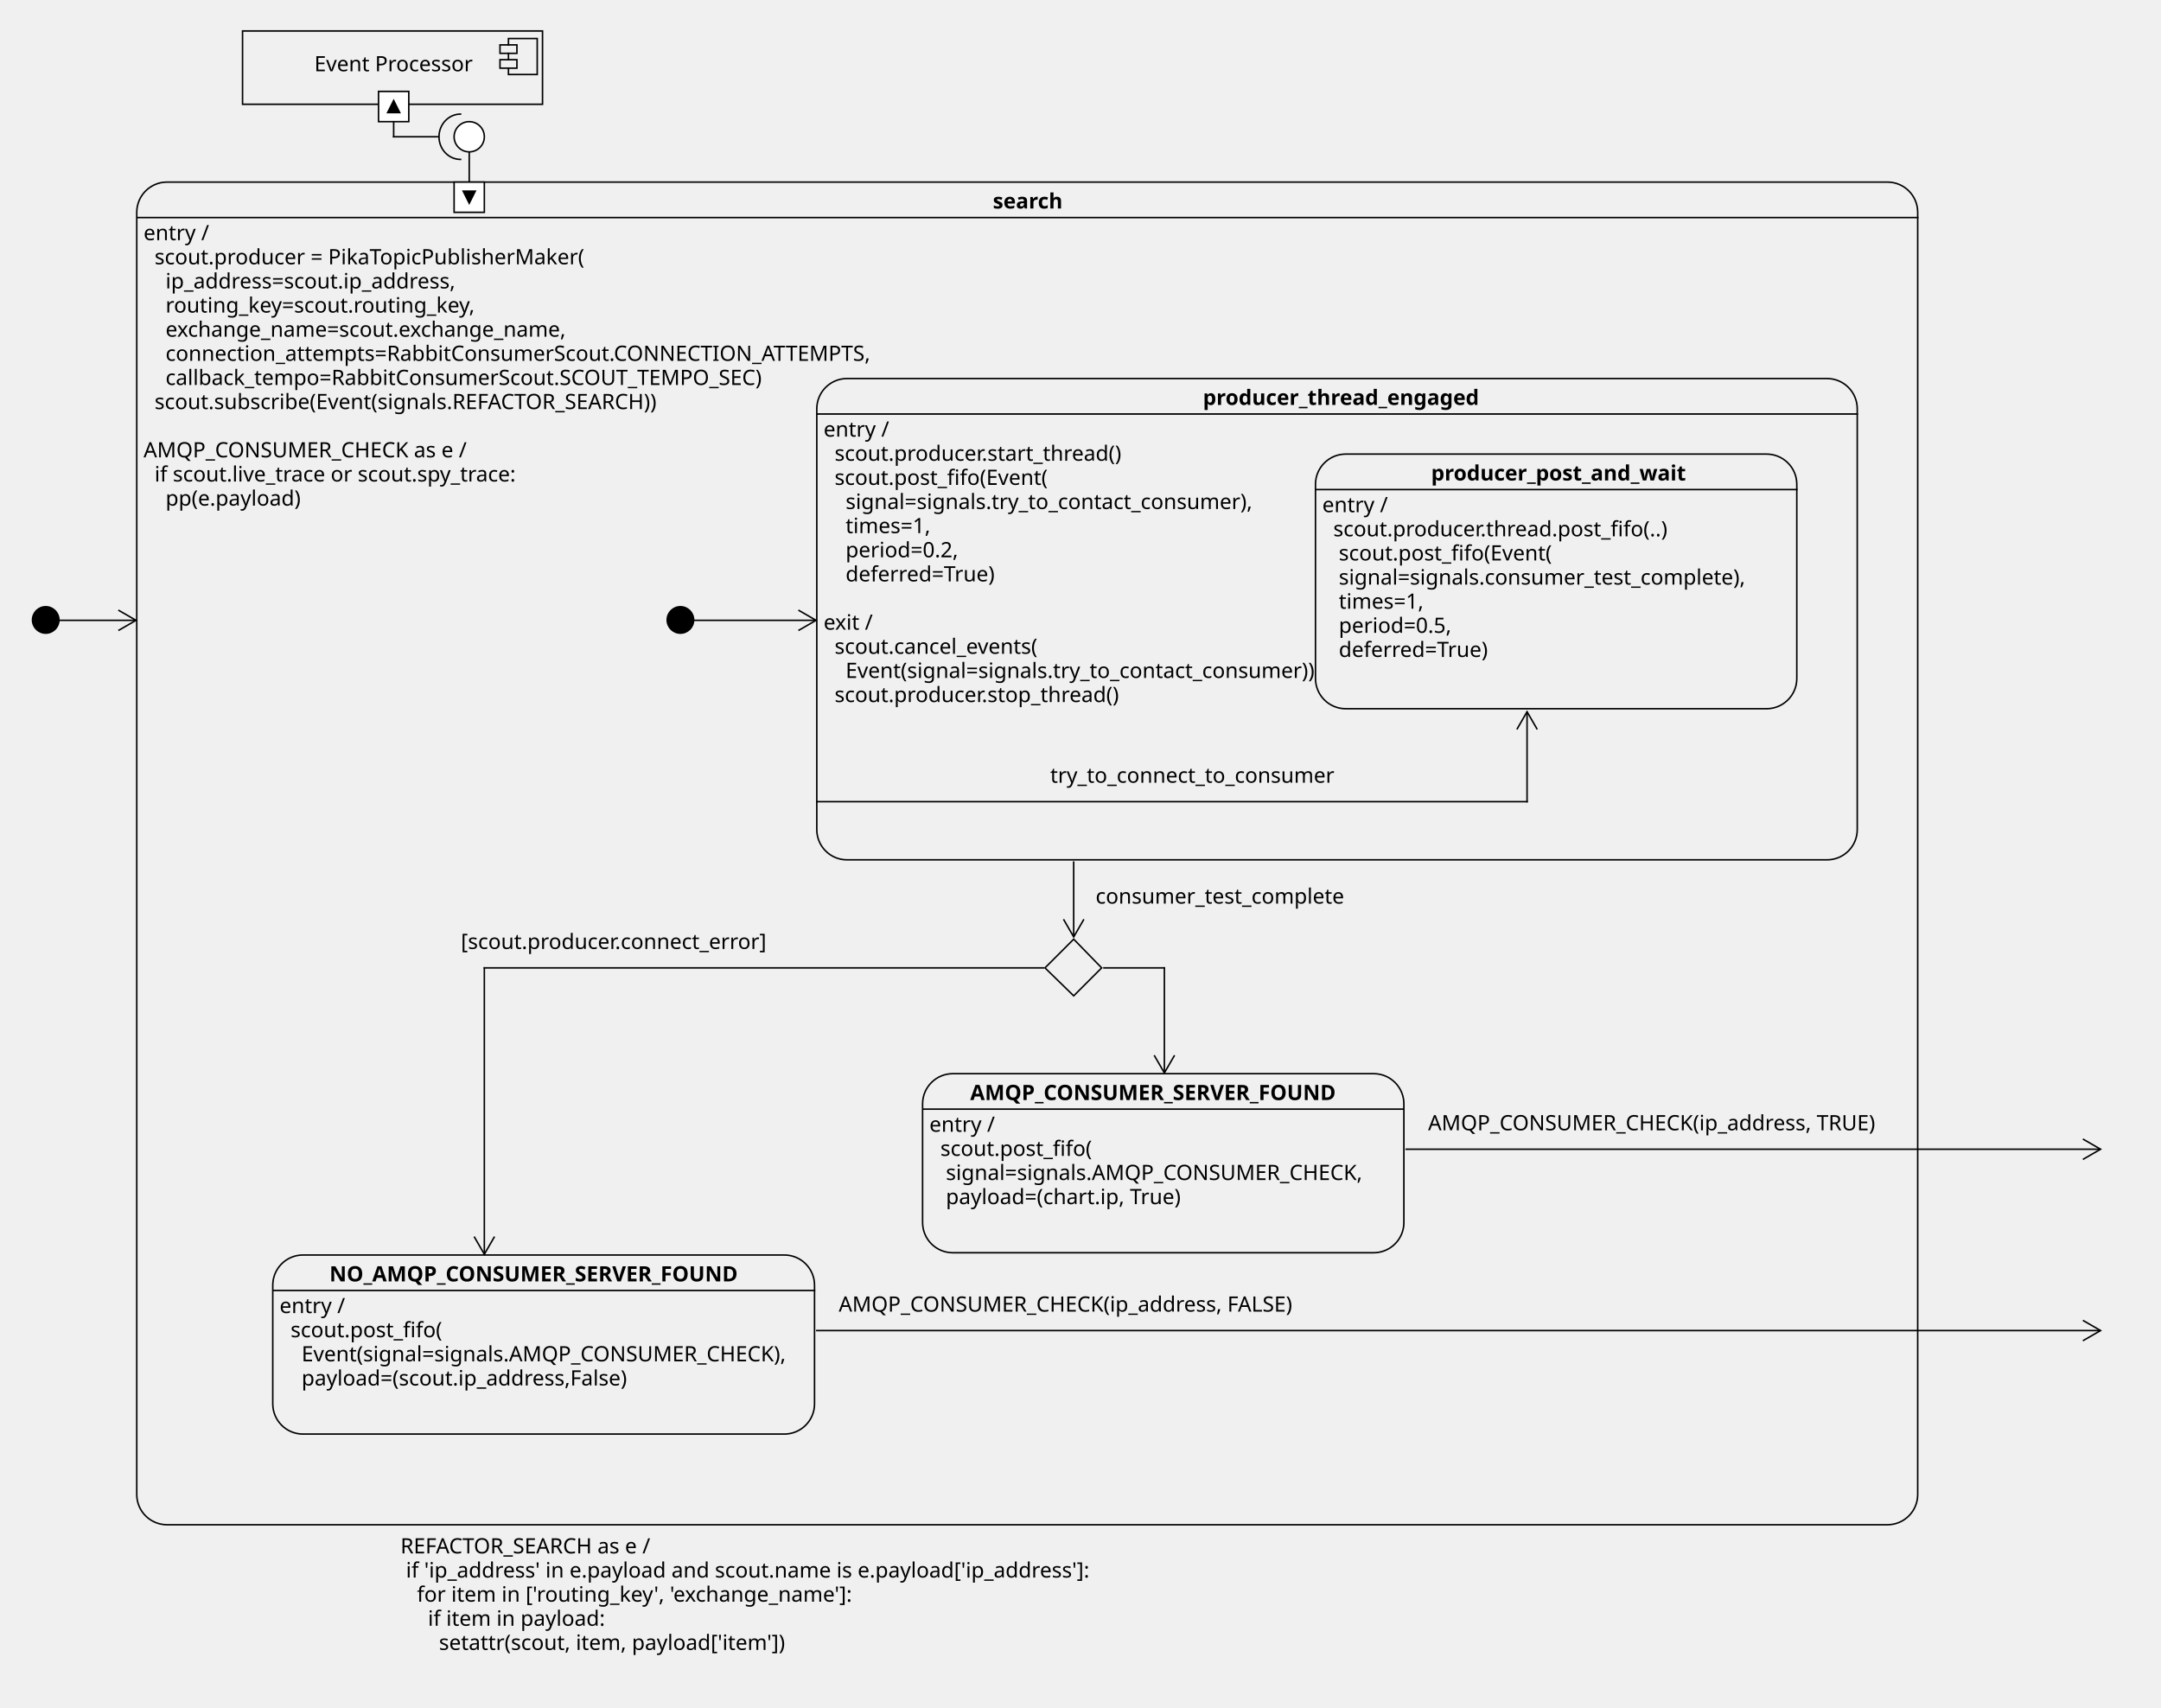
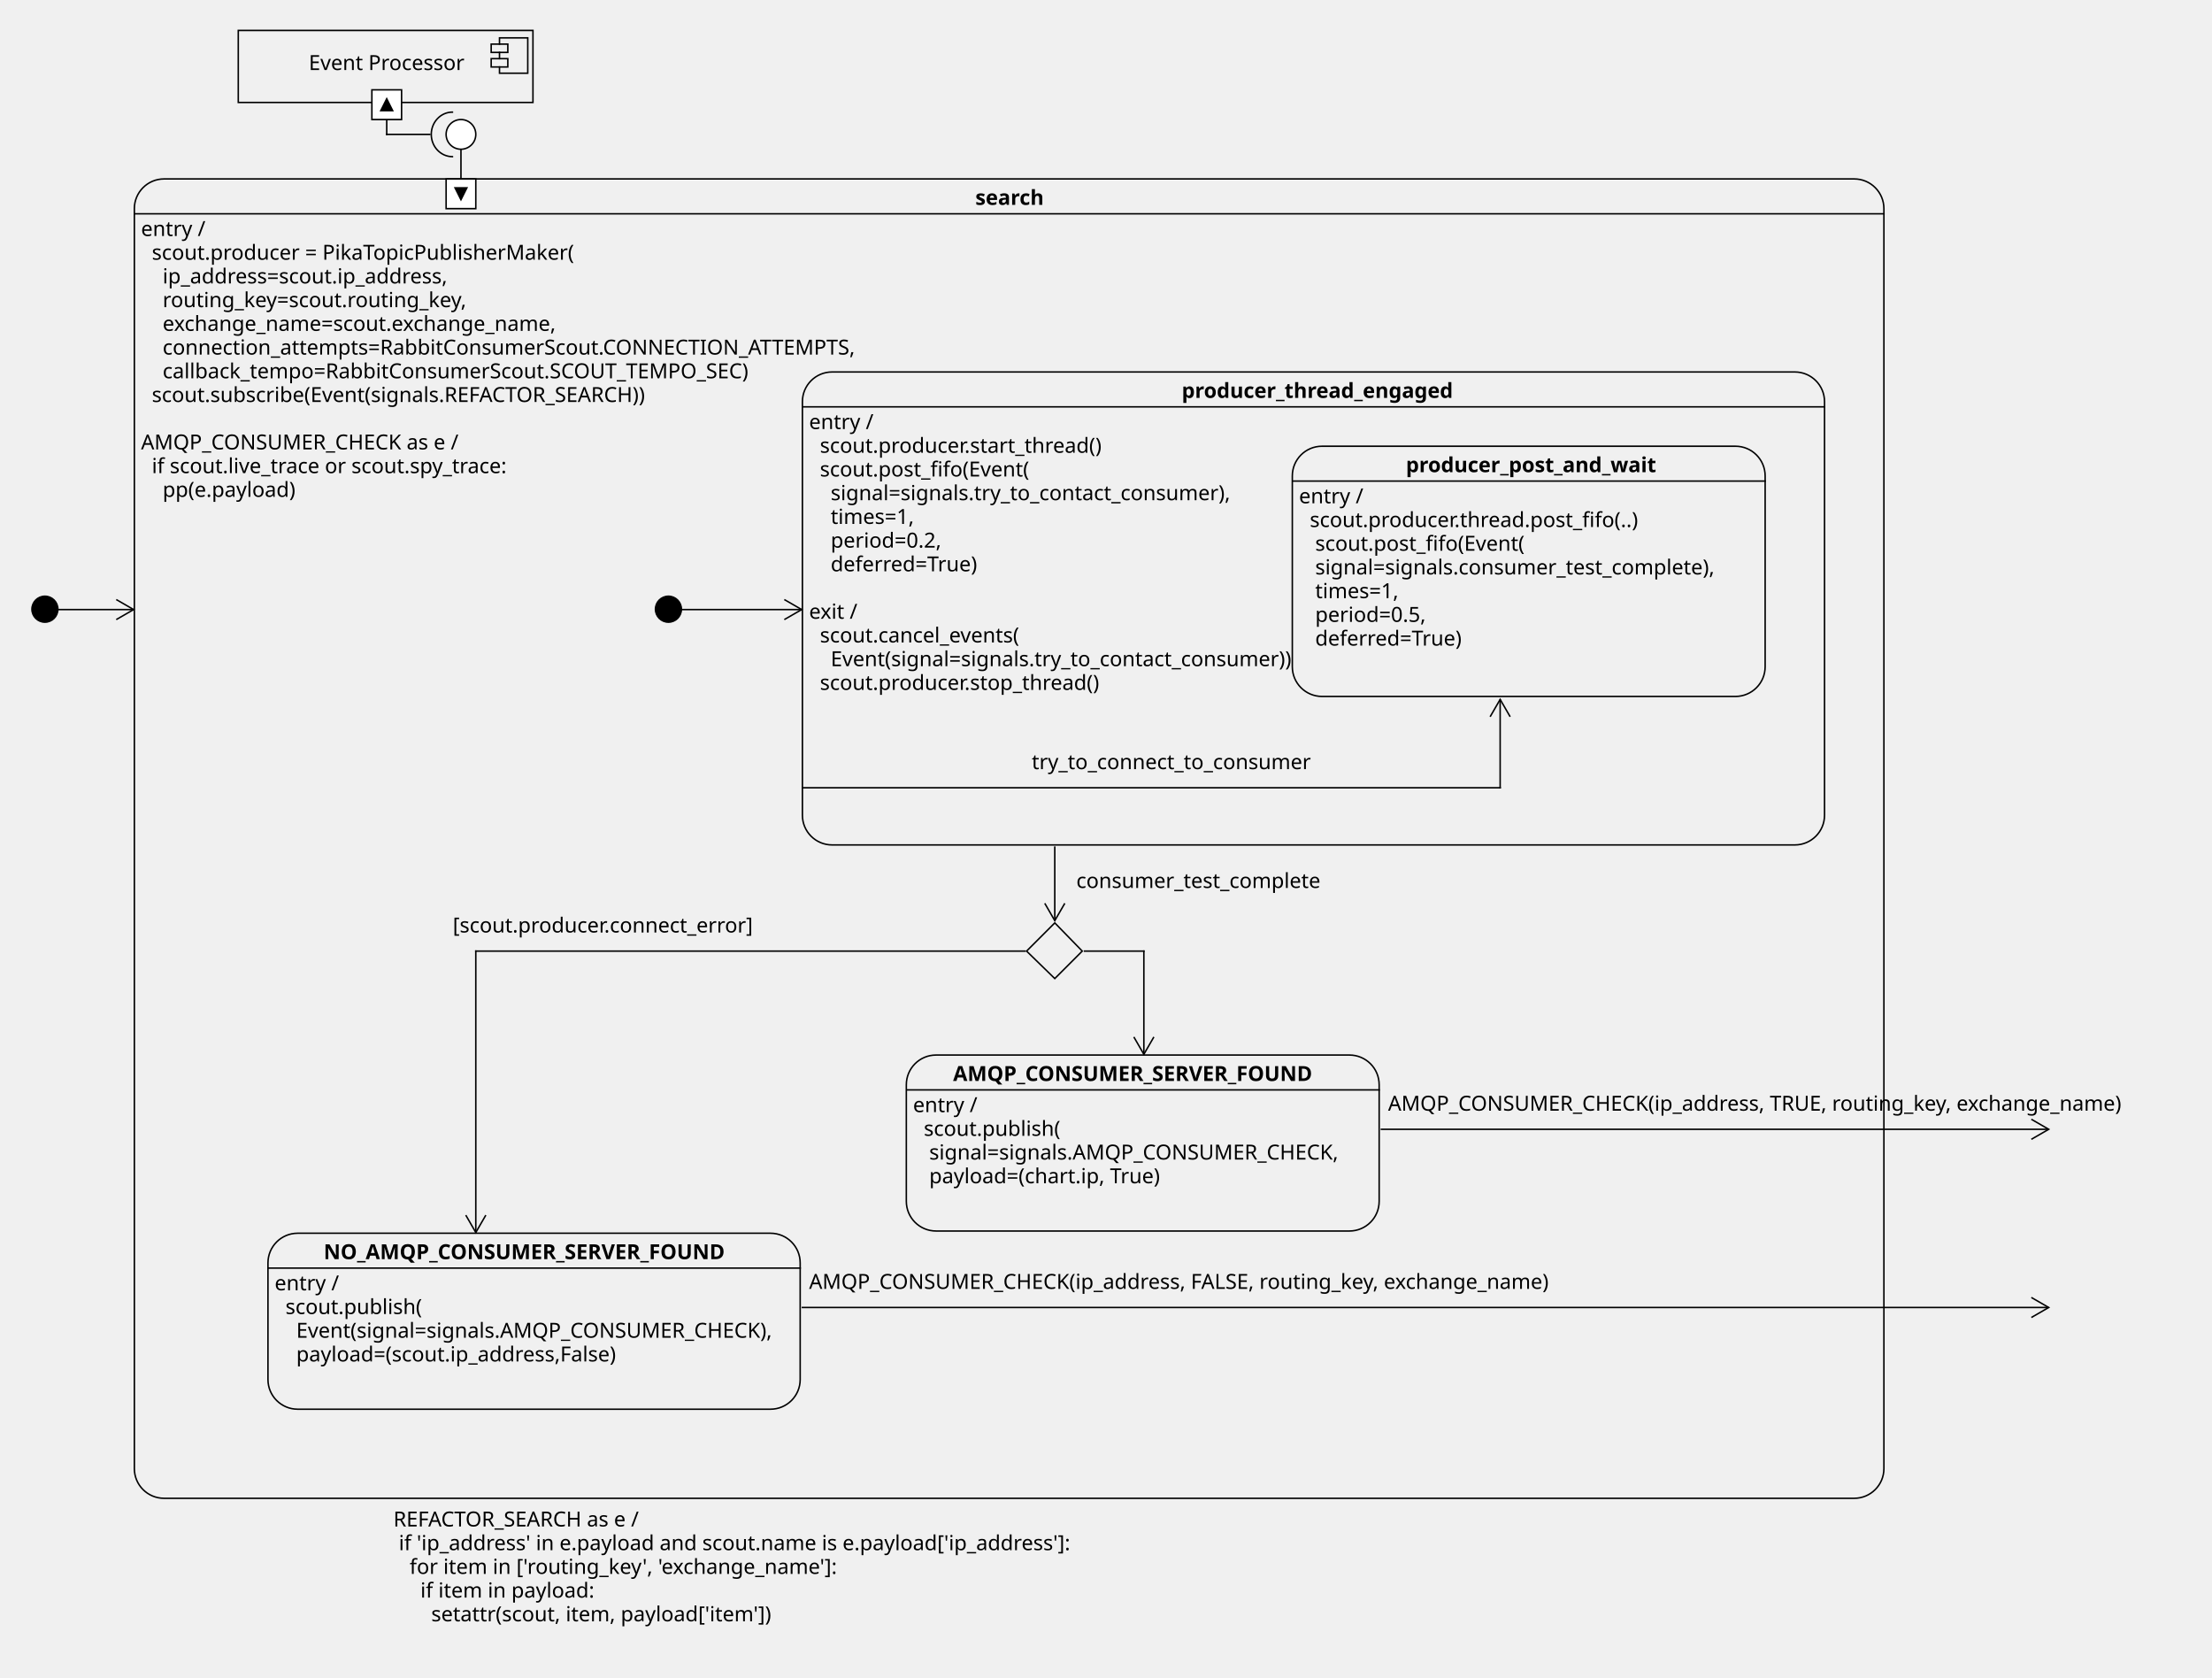
- <svg xmlns="http://www.w3.org/2000/svg" fill-opacity="1" color-rendering="auto" color-interpolation="auto" text-rendering="auto" stroke="black" stroke-linecap="square" width="1430" stroke-miterlimit="10" shape-rendering="auto" stroke-opacity="1" fill="black" stroke-dasharray="none" font-weight="normal" stroke-width="1" viewBox="0 0 1430 1130" height="1130" font-family="'Dialog'" font-style="normal" stroke-linejoin="miter" font-size="12px" stroke-dashoffset="0" image-rendering="auto">
+ <svg xmlns="http://www.w3.org/2000/svg" fill-opacity="1" color-rendering="auto" color-interpolation="auto" text-rendering="auto" stroke="black" stroke-linecap="square" width="1490" stroke-miterlimit="10" shape-rendering="auto" stroke-opacity="1" fill="black" stroke-dasharray="none" font-weight="normal" stroke-width="1" viewBox="-20 0 1490 1130" height="1130" font-family="'Dialog'" font-style="normal" stroke-linejoin="miter" font-size="12px" stroke-dashoffset="0" image-rendering="auto">
  <defs id="genericDefs" />
  <g>
    <defs id="defs1">
      <clipPath clipPathUnits="userSpaceOnUse" id="clipPath1">
        <path d="M0 0 L2147483647 0 L2147483647 2147483647 L0 2147483647 L0 0 Z" />
      </clipPath>
      <clipPath clipPathUnits="userSpaceOnUse" id="clipPath2">
+         <path d="M0 0 L0 30 L540 30 L540 0 Z" />
+       </clipPath>
+       <clipPath clipPathUnits="userSpaceOnUse" id="clipPath3">
        <path d="M0 0 L0 100 L480 100 L480 0 Z" />
      </clipPath>
-       <clipPath clipPathUnits="userSpaceOnUse" id="clipPath3">
+       <clipPath clipPathUnits="userSpaceOnUse" id="clipPath4">
        <path d="M0 0 L0 20 L20 20 L20 0 Z" />
      </clipPath>
-       <clipPath clipPathUnits="userSpaceOnUse" id="clipPath4">
+       <clipPath clipPathUnits="userSpaceOnUse" id="clipPath5">
        <path d="M0 0 L0 40 L220 40 L220 0 Z" />
      </clipPath>
-       <clipPath clipPathUnits="userSpaceOnUse" id="clipPath5">
+       <clipPath clipPathUnits="userSpaceOnUse" id="clipPath6">
        <path d="M0 0 L0 30 L380 30 L380 0 Z" />
      </clipPath>
-       <clipPath clipPathUnits="userSpaceOnUse" id="clipPath6">
+       <clipPath clipPathUnits="userSpaceOnUse" id="clipPath7">
        <path d="M0 0 L0 170 L320 170 L320 0 Z" />
      </clipPath>
-       <clipPath clipPathUnits="userSpaceOnUse" id="clipPath7">
-         <path d="M0 0 L0 40 L360 40 L360 0 Z" />
-       </clipPath>
      <clipPath clipPathUnits="userSpaceOnUse" id="clipPath8">
-         <path d="M0 0 L0 40 L340 40 L340 0 Z" />
+         <path d="M0 0 L0 40 L40 40 L40 0 Z" />
      </clipPath>
      <clipPath clipPathUnits="userSpaceOnUse" id="clipPath9">
-         <path d="M0 0 L0 40 L40 40 L40 0 Z" />
+         <path d="M0 0 L0 50 L200 50 L200 0 Z" />
      </clipPath>
      <clipPath clipPathUnits="userSpaceOnUse" id="clipPath10">
-         <path d="M0 0 L0 50 L200 50 L200 0 Z" />
+         <path d="M0 0 L0 70 L280 70 L280 0 Z" />
      </clipPath>
      <clipPath clipPathUnits="userSpaceOnUse" id="clipPath11">
-         <path d="M0 0 L0 70 L280 70 L280 0 Z" />
+         <path d="M0 0 L0 120 L360 120 L360 0 Z" />
      </clipPath>
      <clipPath clipPathUnits="userSpaceOnUse" id="clipPath12">
-         <path d="M0 0 L0 120 L360 120 L360 0 Z" />
+         <path d="M0 0 L0 120 L320 120 L320 0 Z" />
      </clipPath>
      <clipPath clipPathUnits="userSpaceOnUse" id="clipPath13">
-         <path d="M0 0 L0 120 L320 120 L320 0 Z" />
+         <path d="M0 0 L0 320 L690 320 L690 0 Z" />
      </clipPath>
      <clipPath clipPathUnits="userSpaceOnUse" id="clipPath14">
-         <path d="M0 0 L0 320 L690 320 L690 0 Z" />
+         <path d="M0 0 L0 890 L1180 890 L1180 0 Z" />
      </clipPath>
      <clipPath clipPathUnits="userSpaceOnUse" id="clipPath15">
-         <path d="M0 0 L0 890 L1180 890 L1180 0 Z" />
+         <path d="M0 0 L0 30 L90 30 L90 0 Z" />
      </clipPath>
      <clipPath clipPathUnits="userSpaceOnUse" id="clipPath16">
-         <path d="M0 0 L0 30 L90 30 L90 0 Z" />
+         <path d="M0 0 L0 90 L500 90 L500 0 Z" />
      </clipPath>
      <clipPath clipPathUnits="userSpaceOnUse" id="clipPath17">
-         <path d="M0 0 L0 90 L500 90 L500 0 Z" />
+         <path d="M0 0 L0 30 L870 30 L870 0 Z" />
      </clipPath>
      <clipPath clipPathUnits="userSpaceOnUse" id="clipPath18">
-         <path d="M0 0 L0 30 L880 30 L880 0 Z" />
+         <path d="M0 0 L0 30 L480 30 L480 0 Z" />
      </clipPath>
      <clipPath clipPathUnits="userSpaceOnUse" id="clipPath19">
-         <path d="M0 0 L0 30 L490 30 L490 0 Z" />
+         <path d="M0 0 L0 60 L70 60 L70 0 Z" />
      </clipPath>
      <clipPath clipPathUnits="userSpaceOnUse" id="clipPath20">
-         <path d="M0 0 L0 60 L70 60 L70 0 Z" />
+         <path d="M0 0 L0 100 L70 100 L70 0 Z" />
      </clipPath>
      <clipPath clipPathUnits="userSpaceOnUse" id="clipPath21">
-         <path d="M0 0 L0 100 L70 100 L70 0 Z" />
+         <path d="M0 0 L0 220 L400 220 L400 0 Z" />
      </clipPath>
      <clipPath clipPathUnits="userSpaceOnUse" id="clipPath22">
-         <path d="M0 0 L0 220 L400 220 L400 0 Z" />
+         <path d="M0 0 L0 80 L30 80 L30 0 Z" />
      </clipPath>
      <clipPath clipPathUnits="userSpaceOnUse" id="clipPath23">
-         <path d="M0 0 L0 80 L30 80 L30 0 Z" />
+         <path d="M0 0 L0 30 L120 30 L120 0 Z" />
      </clipPath>
      <clipPath clipPathUnits="userSpaceOnUse" id="clipPath24">
-         <path d="M0 0 L0 30 L120 30 L120 0 Z" />
-       </clipPath>
-       <clipPath clipPathUnits="userSpaceOnUse" id="clipPath25">
        <path d="M0 0 L0 70 L30 70 L30 0 Z" />
      </clipPath>
    </defs>
-     <g font-family="sans-serif" font-size="14px" transform="translate(260,1010)">
-       <text x="5" xml:space="preserve" y="17.969" clip-path="url(#clipPath2)" stroke="none">REFACTOR_SEARCH as e /</text>
-       <text x="5" xml:space="preserve" y="33.938" clip-path="url(#clipPath2)" stroke="none"> if 'ip_address' in e.payload and scout.name is e.payload['ip_address']:</text>
-       <text x="5" xml:space="preserve" y="49.906" clip-path="url(#clipPath2)" stroke="none">   for item in ['routing_key', 'exchange_name']:</text>
-       <text x="5" xml:space="preserve" y="65.875" clip-path="url(#clipPath2)" stroke="none">     if item in payload:</text>
-       <text x="5" xml:space="preserve" y="81.844" clip-path="url(#clipPath2)" stroke="none">       setattr(scout, item, payload['item'])</text>
-       <text x="5" xml:space="preserve" y="97.812" clip-path="url(#clipPath2)" stroke="none">     </text>
-     </g>
-     <g transform="translate(20,400)">
-       <circle r="8.75" clip-path="url(#clipPath3)" cx="10.25" cy="10.25" stroke="none" />
-       <circle fill="none" r="8.75" clip-path="url(#clipPath3)" cx="10.25" cy="10.25" />
-     </g>
-     <g font-family="sans-serif" font-size="14px" transform="translate(690,500)">
-       <text x="5" xml:space="preserve" y="17.969" clip-path="url(#clipPath4)" stroke="none">try_to_connect_to_consumer</text>
-     </g>
-     <g font-family="sans-serif" font-size="14px" transform="translate(720,580)">
-       <text x="5" xml:space="preserve" y="17.969" clip-path="url(#clipPath5)" stroke="none">consumer_test_complete</text>
-     </g>
-     <g fill="rgb(255,255,255)" fill-opacity="0" transform="translate(870,300)" stroke-opacity="0" stroke="rgb(255,255,255)">
-       <rect x="0.5" y="0.5" clip-path="url(#clipPath6)" width="318.5" rx="20" ry="20" height="168.5" stroke="none" />
-     </g>
-     <g transform="translate(870,300)">
-       <rect x="0.5" y="0.5" clip-path="url(#clipPath6)" fill="none" width="318.5" rx="20" ry="20" height="168.5" />
-       <text x="77" font-size="14px" y="17.969" clip-path="url(#clipPath6)" font-family="sans-serif" stroke="none" font-weight="bold" xml:space="preserve">producer_post_and_wait</text>
-       <path fill="none" d="M1 23.969 L319 23.969" clip-path="url(#clipPath6)" />
-       <text x="5" font-size="14px" y="38.938" clip-path="url(#clipPath6)" font-family="sans-serif" stroke="none" xml:space="preserve">entry /</text>
-       <text x="5" font-size="14px" y="54.906" clip-path="url(#clipPath6)" font-family="sans-serif" stroke="none" xml:space="preserve">  scout.producer.thread.post_fifo(..)</text>
-       <text x="5" font-size="14px" y="70.875" clip-path="url(#clipPath6)" font-family="sans-serif" stroke="none" xml:space="preserve">  	scout.post_fifo(Event(</text>
-       <text x="5" font-size="14px" y="86.844" clip-path="url(#clipPath6)" font-family="sans-serif" stroke="none" xml:space="preserve">	  signal=signals.consumer_test_complete), </text>
-       <text x="5" font-size="14px" y="102.812" clip-path="url(#clipPath6)" font-family="sans-serif" stroke="none" xml:space="preserve">	  times=1,</text>
-       <text x="5" font-size="14px" y="118.781" clip-path="url(#clipPath6)" font-family="sans-serif" stroke="none" xml:space="preserve">	  period=0.5,</text>
-       <text x="5" font-size="14px" y="134.75" clip-path="url(#clipPath6)" font-family="sans-serif" stroke="none" xml:space="preserve">	  deferred=True)</text>
-       <text x="5" font-size="14px" y="166.688" clip-path="url(#clipPath6)" font-family="sans-serif" stroke="none" xml:space="preserve">  </text>
-       <text x="5" font-size="14px" y="182.656" clip-path="url(#clipPath6)" font-family="sans-serif" stroke="none" xml:space="preserve">	</text>
-     </g>
-     <g font-family="sans-serif" font-size="14px" transform="translate(550,850)">
-       <text x="5" xml:space="preserve" y="17.969" clip-path="url(#clipPath7)" stroke="none">AMQP_CONSUMER_CHECK(ip_address, FALSE)</text>
-     </g>
-     <g font-family="sans-serif" font-size="14px" transform="translate(940,730)">
-       <text x="5" xml:space="preserve" y="17.969" clip-path="url(#clipPath8)" stroke="none">AMQP_CONSUMER_CHECK(ip_address, TRUE)</text>
-     </g>
-     <g fill="rgb(255,255,255)" fill-opacity="0" transform="translate(690,620)" stroke-opacity="0" stroke="rgb(255,255,255)">
-       <path d="M20.5 1.5 L39 20.5 L20.5 39 L1.5 20.5 Z" stroke="none" clip-path="url(#clipPath9)" />
-     </g>
-     <g transform="translate(690,620)">
-       <path fill="none" d="M20.5 1.5 L39 20.5 L20.5 39 L1.5 20.5 Z" clip-path="url(#clipPath9)" />
-     </g>
-     <g fill="rgb(255,255,255)" fill-opacity="0" transform="translate(160,20)" stroke-opacity="0" stroke="rgb(255,255,255)">
-       <rect x="170.86" width="11.2" height="5.6" y="9.7" clip-path="url(#clipPath10)" stroke="none" />
-     </g>
-     <g transform="translate(160,20)">
-       <rect fill="none" x="170.86" width="11.2" height="5.6" y="9.7" clip-path="url(#clipPath10)" />
-     </g>
-     <g fill="rgb(255,255,255)" fill-opacity="0" transform="translate(160,20)" stroke-opacity="0" stroke="rgb(255,255,255)">
-       <rect x="170.86" width="11.2" height="5.6" y="19.5" clip-path="url(#clipPath10)" stroke="none" />
-     </g>
-     <g transform="translate(160,20)">
-       <rect fill="none" x="170.86" width="11.2" height="5.6" y="19.5" clip-path="url(#clipPath10)" />
-       <path fill="none" d="M176.46 15.3 L176.46 19.5" clip-path="url(#clipPath10)" />
-       <path fill="none" d="M176.46 9.7 L176.46 5.5 L195.5 5.5 L195.5 29.3 L176.46 29.3 L176.46 25.1" clip-path="url(#clipPath10)" />
-     </g>
-     <g fill="rgb(255,255,255)" fill-opacity="0" transform="translate(160,20)" stroke-opacity="0" stroke="rgb(255,255,255)">
-       <rect x="0.5" width="198.5" height="48.5" y="0.5" clip-path="url(#clipPath10)" stroke="none" />
-     </g>
-     <g transform="translate(160,20)">
-       <rect fill="none" x="0.5" width="198.5" height="48.5" y="0.5" clip-path="url(#clipPath10)" />
-       <text x="48" font-size="14px" y="27.169" clip-path="url(#clipPath10)" font-family="sans-serif" stroke="none" xml:space="preserve">Event Processor</text>
-     </g>
-     <g font-family="sans-serif" font-size="14px" transform="translate(300,610)">
-       <text x="5" xml:space="preserve" y="17.969" clip-path="url(#clipPath11)" stroke="none">[scout.producer.connect_error]</text>
-     </g>
-     <g fill="rgb(255,255,255)" fill-opacity="0" transform="translate(180,830)" stroke-opacity="0" stroke="rgb(255,255,255)">
-       <rect x="0.5" y="0.5" clip-path="url(#clipPath12)" width="358.5" rx="20" ry="20" height="118.5" stroke="none" />
-     </g>
-     <g transform="translate(180,830)">
-       <rect x="0.5" y="0.5" clip-path="url(#clipPath12)" fill="none" width="358.5" rx="20" ry="20" height="118.5" />
-       <text x="38" font-size="14px" y="17.969" clip-path="url(#clipPath12)" font-family="sans-serif" stroke="none" font-weight="bold" xml:space="preserve">NO_AMQP_CONSUMER_SERVER_FOUND</text>
-       <path fill="none" d="M1 23.969 L359 23.969" clip-path="url(#clipPath12)" />
+     <g font-family="sans-serif" font-size="14px" transform="translate(520,850)">
+       <text x="5" xml:space="preserve" y="17.969" clip-path="url(#clipPath2)" stroke="none">AMQP_CONSUMER_CHECK(ip_address, FALSE, routing_key, exchange_name)</text>
+     </g>
+     <g font-family="sans-serif" font-size="14px" transform="translate(910,730)">
+       <text x="5" xml:space="preserve" y="17.969" clip-path="url(#clipPath2)" stroke="none">AMQP_CONSUMER_CHECK(ip_address, TRUE, routing_key, exchange_name)</text>
+     </g>
+     <g font-family="sans-serif" font-size="14px" transform="translate(240,1010)">
+       <text x="5" xml:space="preserve" y="17.969" clip-path="url(#clipPath3)" stroke="none">REFACTOR_SEARCH as e /</text>
+       <text x="5" xml:space="preserve" y="33.938" clip-path="url(#clipPath3)" stroke="none"> if 'ip_address' in e.payload and scout.name is e.payload['ip_address']:</text>
+       <text x="5" xml:space="preserve" y="49.906" clip-path="url(#clipPath3)" stroke="none">   for item in ['routing_key', 'exchange_name']:</text>
+       <text x="5" xml:space="preserve" y="65.875" clip-path="url(#clipPath3)" stroke="none">     if item in payload:</text>
+       <text x="5" xml:space="preserve" y="81.844" clip-path="url(#clipPath3)" stroke="none">       setattr(scout, item, payload['item'])</text>
+       <text x="5" xml:space="preserve" y="97.812" clip-path="url(#clipPath3)" stroke="none">     </text>
+     </g>
+     <g transform="translate(0,400)">
+       <circle r="8.75" clip-path="url(#clipPath4)" cx="10.25" cy="10.25" stroke="none" />
+       <circle fill="none" r="8.75" clip-path="url(#clipPath4)" cx="10.25" cy="10.25" />
+     </g>
+     <g font-family="sans-serif" font-size="14px" transform="translate(670,500)">
+       <text x="5" xml:space="preserve" y="17.969" clip-path="url(#clipPath5)" stroke="none">try_to_connect_to_consumer</text>
+     </g>
+     <g font-family="sans-serif" font-size="14px" transform="translate(700,580)">
+       <text x="5" xml:space="preserve" y="17.969" clip-path="url(#clipPath6)" stroke="none">consumer_test_complete</text>
+     </g>
+     <g fill="rgb(255,255,255)" fill-opacity="0" transform="translate(850,300)" stroke-opacity="0" stroke="rgb(255,255,255)">
+       <rect x="0.5" y="0.5" clip-path="url(#clipPath7)" width="318.5" rx="20" ry="20" height="168.5" stroke="none" />
+     </g>
+     <g transform="translate(850,300)">
+       <rect x="0.5" y="0.5" clip-path="url(#clipPath7)" fill="none" width="318.5" rx="20" ry="20" height="168.5" />
+       <text x="77" font-size="14px" y="17.969" clip-path="url(#clipPath7)" font-family="sans-serif" stroke="none" font-weight="bold" xml:space="preserve">producer_post_and_wait</text>
+       <path fill="none" d="M1 23.969 L319 23.969" clip-path="url(#clipPath7)" />
+       <text x="5" font-size="14px" y="38.938" clip-path="url(#clipPath7)" font-family="sans-serif" stroke="none" xml:space="preserve">entry /</text>
+       <text x="5" font-size="14px" y="54.906" clip-path="url(#clipPath7)" font-family="sans-serif" stroke="none" xml:space="preserve">  scout.producer.thread.post_fifo(..)</text>
+       <text x="5" font-size="14px" y="70.875" clip-path="url(#clipPath7)" font-family="sans-serif" stroke="none" xml:space="preserve">  	scout.post_fifo(Event(</text>
+       <text x="5" font-size="14px" y="86.844" clip-path="url(#clipPath7)" font-family="sans-serif" stroke="none" xml:space="preserve">	  signal=signals.consumer_test_complete), </text>
+       <text x="5" font-size="14px" y="102.812" clip-path="url(#clipPath7)" font-family="sans-serif" stroke="none" xml:space="preserve">	  times=1,</text>
+       <text x="5" font-size="14px" y="118.781" clip-path="url(#clipPath7)" font-family="sans-serif" stroke="none" xml:space="preserve">	  period=0.5,</text>
+       <text x="5" font-size="14px" y="134.75" clip-path="url(#clipPath7)" font-family="sans-serif" stroke="none" xml:space="preserve">	  deferred=True)</text>
+       <text x="5" font-size="14px" y="166.688" clip-path="url(#clipPath7)" font-family="sans-serif" stroke="none" xml:space="preserve">  </text>
+       <text x="5" font-size="14px" y="182.656" clip-path="url(#clipPath7)" font-family="sans-serif" stroke="none" xml:space="preserve">	</text>
+     </g>
+     <g fill="rgb(255,255,255)" fill-opacity="0" transform="translate(670,620)" stroke-opacity="0" stroke="rgb(255,255,255)">
+       <path d="M20.5 1.5 L39 20.5 L20.5 39 L1.5 20.5 Z" stroke="none" clip-path="url(#clipPath8)" />
+     </g>
+     <g transform="translate(670,620)">
+       <path fill="none" d="M20.5 1.5 L39 20.5 L20.5 39 L1.5 20.5 Z" clip-path="url(#clipPath8)" />
+     </g>
+     <g fill="rgb(255,255,255)" fill-opacity="0" transform="translate(140,20)" stroke-opacity="0" stroke="rgb(255,255,255)">
+       <rect x="170.86" width="11.2" height="5.6" y="9.7" clip-path="url(#clipPath9)" stroke="none" />
+     </g>
+     <g transform="translate(140,20)">
+       <rect fill="none" x="170.86" width="11.2" height="5.6" y="9.7" clip-path="url(#clipPath9)" />
+     </g>
+     <g fill="rgb(255,255,255)" fill-opacity="0" transform="translate(140,20)" stroke-opacity="0" stroke="rgb(255,255,255)">
+       <rect x="170.86" width="11.2" height="5.6" y="19.5" clip-path="url(#clipPath9)" stroke="none" />
+     </g>
+     <g transform="translate(140,20)">
+       <rect fill="none" x="170.86" width="11.2" height="5.6" y="19.5" clip-path="url(#clipPath9)" />
+       <path fill="none" d="M176.46 15.3 L176.46 19.5" clip-path="url(#clipPath9)" />
+       <path fill="none" d="M176.46 9.7 L176.46 5.5 L195.5 5.5 L195.5 29.3 L176.46 29.3 L176.46 25.1" clip-path="url(#clipPath9)" />
+     </g>
+     <g fill="rgb(255,255,255)" fill-opacity="0" transform="translate(140,20)" stroke-opacity="0" stroke="rgb(255,255,255)">
+       <rect x="0.5" width="198.5" height="48.5" y="0.5" clip-path="url(#clipPath9)" stroke="none" />
+     </g>
+     <g transform="translate(140,20)">
+       <rect fill="none" x="0.5" width="198.5" height="48.5" y="0.5" clip-path="url(#clipPath9)" />
+       <text x="48" font-size="14px" y="27.169" clip-path="url(#clipPath9)" font-family="sans-serif" stroke="none" xml:space="preserve">Event Processor</text>
+     </g>
+     <g font-family="sans-serif" font-size="14px" transform="translate(280,610)">
+       <text x="5" xml:space="preserve" y="17.969" clip-path="url(#clipPath10)" stroke="none">[scout.producer.connect_error]</text>
+     </g>
+     <g fill="rgb(255,255,255)" fill-opacity="0" transform="translate(160,830)" stroke-opacity="0" stroke="rgb(255,255,255)">
+       <rect x="0.5" y="0.5" clip-path="url(#clipPath11)" width="358.5" rx="20" ry="20" height="118.5" stroke="none" />
+     </g>
+     <g transform="translate(160,830)">
+       <rect x="0.5" y="0.5" clip-path="url(#clipPath11)" fill="none" width="358.5" rx="20" ry="20" height="118.5" />
+       <text x="38" font-size="14px" y="17.969" clip-path="url(#clipPath11)" font-family="sans-serif" stroke="none" font-weight="bold" xml:space="preserve">NO_AMQP_CONSUMER_SERVER_FOUND</text>
+       <path fill="none" d="M1 23.969 L359 23.969" clip-path="url(#clipPath11)" />
+       <text x="5" font-size="14px" y="38.938" clip-path="url(#clipPath11)" font-family="sans-serif" stroke="none" xml:space="preserve">entry /</text>
+       <text x="5" font-size="14px" y="54.906" clip-path="url(#clipPath11)" font-family="sans-serif" stroke="none" xml:space="preserve">  scout.publish(</text>
+       <text x="5" font-size="14px" y="70.875" clip-path="url(#clipPath11)" font-family="sans-serif" stroke="none" xml:space="preserve">    Event(signal=signals.AMQP_CONSUMER_CHECK),</text>
+       <text x="5" font-size="14px" y="86.844" clip-path="url(#clipPath11)" font-family="sans-serif" stroke="none" xml:space="preserve">    payload=(scout.ip_address,False)</text>
+     </g>
+     <g fill="rgb(255,255,255)" fill-opacity="0" transform="translate(590,710)" stroke-opacity="0" stroke="rgb(255,255,255)">
+       <rect x="0.5" y="0.5" clip-path="url(#clipPath12)" width="318.5" rx="20" ry="20" height="118.5" stroke="none" />
+     </g>
+     <g transform="translate(590,710)">
+       <rect x="0.5" y="0.5" clip-path="url(#clipPath12)" fill="none" width="318.5" rx="20" ry="20" height="118.5" />
+       <text x="32" font-size="14px" y="17.969" clip-path="url(#clipPath12)" font-family="sans-serif" stroke="none" font-weight="bold" xml:space="preserve">AMQP_CONSUMER_SERVER_FOUND</text>
+       <path fill="none" d="M1 23.969 L319 23.969" clip-path="url(#clipPath12)" />
      <text x="5" font-size="14px" y="38.938" clip-path="url(#clipPath12)" font-family="sans-serif" stroke="none" xml:space="preserve">entry /</text>
-       <text x="5" font-size="14px" y="54.906" clip-path="url(#clipPath12)" font-family="sans-serif" stroke="none" xml:space="preserve">  scout.post_fifo(</text>
-       <text x="5" font-size="14px" y="70.875" clip-path="url(#clipPath12)" font-family="sans-serif" stroke="none" xml:space="preserve">    Event(signal=signals.AMQP_CONSUMER_CHECK),</text>
-       <text x="5" font-size="14px" y="86.844" clip-path="url(#clipPath12)" font-family="sans-serif" stroke="none" xml:space="preserve">    payload=(scout.ip_address,False)</text>
-     </g>
-     <g fill="rgb(255,255,255)" fill-opacity="0" transform="translate(610,710)" stroke-opacity="0" stroke="rgb(255,255,255)">
-       <rect x="0.5" y="0.5" clip-path="url(#clipPath13)" width="318.5" rx="20" ry="20" height="118.5" stroke="none" />
-     </g>
-     <g transform="translate(610,710)">
-       <rect x="0.5" y="0.5" clip-path="url(#clipPath13)" fill="none" width="318.5" rx="20" ry="20" height="118.5" />
-       <text x="32" font-size="14px" y="17.969" clip-path="url(#clipPath13)" font-family="sans-serif" stroke="none" font-weight="bold" xml:space="preserve">AMQP_CONSUMER_SERVER_FOUND</text>
-       <path fill="none" d="M1 23.969 L319 23.969" clip-path="url(#clipPath13)" />
+       <text x="5" font-size="14px" y="54.906" clip-path="url(#clipPath12)" font-family="sans-serif" stroke="none" xml:space="preserve">  scout.publish(</text>
+       <text x="5" font-size="14px" y="70.875" clip-path="url(#clipPath12)" font-family="sans-serif" stroke="none" xml:space="preserve">	  signal=signals.AMQP_CONSUMER_CHECK,</text>
+       <text x="5" font-size="14px" y="86.844" clip-path="url(#clipPath12)" font-family="sans-serif" stroke="none" xml:space="preserve">	  payload=(chart.ip, True)</text>
+       <text x="5" font-size="14px" y="102.812" clip-path="url(#clipPath12)" font-family="sans-serif" stroke="none" xml:space="preserve">	</text>
+       <text x="5" font-size="14px" y="118.781" clip-path="url(#clipPath12)" font-family="sans-serif" stroke="none" xml:space="preserve">  </text>
+       <text x="5" font-size="14px" y="134.75" clip-path="url(#clipPath12)" font-family="sans-serif" stroke="none" xml:space="preserve">exit / </text>
+     </g>
+     <g transform="translate(420,400)">
+       <circle r="8.75" clip-path="url(#clipPath4)" cx="10.25" cy="10.25" stroke="none" />
+       <circle fill="none" r="8.75" clip-path="url(#clipPath4)" cx="10.25" cy="10.25" />
+     </g>
+     <g fill="rgb(255,255,255)" fill-opacity="0" transform="translate(520,250)" stroke-opacity="0" stroke="rgb(255,255,255)">
+       <rect x="0.5" y="0.5" clip-path="url(#clipPath13)" width="688.5" rx="20" ry="20" height="318.5" stroke="none" />
+     </g>
+     <g transform="translate(520,250)">
+       <rect x="0.5" y="0.5" clip-path="url(#clipPath13)" fill="none" width="688.5" rx="20" ry="20" height="318.5" />
+       <text x="256" font-size="14px" y="17.969" clip-path="url(#clipPath13)" font-family="sans-serif" stroke="none" font-weight="bold" xml:space="preserve">producer_thread_engaged</text>
+       <path fill="none" d="M1 23.969 L689 23.969" clip-path="url(#clipPath13)" />
      <text x="5" font-size="14px" y="38.938" clip-path="url(#clipPath13)" font-family="sans-serif" stroke="none" xml:space="preserve">entry /</text>
-       <text x="5" font-size="14px" y="54.906" clip-path="url(#clipPath13)" font-family="sans-serif" stroke="none" xml:space="preserve">  scout.post_fifo(</text>
-       <text x="5" font-size="14px" y="70.875" clip-path="url(#clipPath13)" font-family="sans-serif" stroke="none" xml:space="preserve">	  signal=signals.AMQP_CONSUMER_CHECK,</text>
-       <text x="5" font-size="14px" y="86.844" clip-path="url(#clipPath13)" font-family="sans-serif" stroke="none" xml:space="preserve">	  payload=(chart.ip, True)</text>
-       <text x="5" font-size="14px" y="102.812" clip-path="url(#clipPath13)" font-family="sans-serif" stroke="none" xml:space="preserve">	</text>
-       <text x="5" font-size="14px" y="118.781" clip-path="url(#clipPath13)" font-family="sans-serif" stroke="none" xml:space="preserve">  </text>
-       <text x="5" font-size="14px" y="134.75" clip-path="url(#clipPath13)" font-family="sans-serif" stroke="none" xml:space="preserve">exit / </text>
-     </g>
-     <g transform="translate(440,400)">
-       <circle r="8.75" clip-path="url(#clipPath3)" cx="10.25" cy="10.25" stroke="none" />
-       <circle fill="none" r="8.75" clip-path="url(#clipPath3)" cx="10.25" cy="10.25" />
-     </g>
-     <g fill="rgb(255,255,255)" fill-opacity="0" transform="translate(540,250)" stroke-opacity="0" stroke="rgb(255,255,255)">
-       <rect x="0.5" y="0.5" clip-path="url(#clipPath14)" width="688.5" rx="20" ry="20" height="318.5" stroke="none" />
-     </g>
-     <g transform="translate(540,250)">
-       <rect x="0.5" y="0.5" clip-path="url(#clipPath14)" fill="none" width="688.5" rx="20" ry="20" height="318.5" />
-       <text x="256" font-size="14px" y="17.969" clip-path="url(#clipPath14)" font-family="sans-serif" stroke="none" font-weight="bold" xml:space="preserve">producer_thread_engaged</text>
-       <path fill="none" d="M1 23.969 L689 23.969" clip-path="url(#clipPath14)" />
+       <text x="5" font-size="14px" y="54.906" clip-path="url(#clipPath13)" font-family="sans-serif" stroke="none" xml:space="preserve">  scout.producer.start_thread()</text>
+       <text x="5" font-size="14px" y="70.875" clip-path="url(#clipPath13)" font-family="sans-serif" stroke="none" xml:space="preserve">  scout.post_fifo(Event(</text>
+       <text x="5" font-size="14px" y="86.844" clip-path="url(#clipPath13)" font-family="sans-serif" stroke="none" xml:space="preserve">    signal=signals.try_to_contact_consumer), </text>
+       <text x="5" font-size="14px" y="102.812" clip-path="url(#clipPath13)" font-family="sans-serif" stroke="none" xml:space="preserve">    times=1,</text>
+       <text x="5" font-size="14px" y="118.781" clip-path="url(#clipPath13)" font-family="sans-serif" stroke="none" xml:space="preserve">    period=0.2,</text>
+       <text x="5" font-size="14px" y="134.75" clip-path="url(#clipPath13)" font-family="sans-serif" stroke="none" xml:space="preserve">    deferred=True)</text>
+       <text x="5" font-size="14px" y="150.719" clip-path="url(#clipPath13)" font-family="sans-serif" stroke="none" xml:space="preserve">  </text>
+       <text x="5" font-size="14px" y="166.688" clip-path="url(#clipPath13)" font-family="sans-serif" stroke="none" xml:space="preserve">exit / </text>
+       <text x="5" font-size="14px" y="182.656" clip-path="url(#clipPath13)" font-family="sans-serif" stroke="none" xml:space="preserve">  scout.cancel_events(</text>
+       <text x="5" font-size="14px" y="198.625" clip-path="url(#clipPath13)" font-family="sans-serif" stroke="none" xml:space="preserve">    Event(signal=signals.try_to_contact_consumer))</text>
+       <text x="5" font-size="14px" y="214.594" clip-path="url(#clipPath13)" font-family="sans-serif" stroke="none" xml:space="preserve">  scout.producer.stop_thread()</text>
+       <text x="5" font-size="14px" y="230.562" clip-path="url(#clipPath13)" font-family="sans-serif" stroke="none" xml:space="preserve">	</text>
+     </g>
+     <g fill="rgb(255,255,255)" fill-opacity="0" transform="translate(70,120)" stroke-opacity="0" stroke="rgb(255,255,255)">
+       <rect x="0.5" y="0.5" clip-path="url(#clipPath14)" width="1178.5" rx="20" ry="20" height="888.5" stroke="none" />
+     </g>
+     <g transform="translate(70,120)">
+       <rect x="0.5" y="0.5" clip-path="url(#clipPath14)" fill="none" width="1178.5" rx="20" ry="20" height="888.5" />
+       <text x="567" font-size="14px" y="17.969" clip-path="url(#clipPath14)" font-family="sans-serif" stroke="none" font-weight="bold" xml:space="preserve">search</text>
+       <path fill="none" d="M1 23.969 L1179 23.969" clip-path="url(#clipPath14)" />
      <text x="5" font-size="14px" y="38.938" clip-path="url(#clipPath14)" font-family="sans-serif" stroke="none" xml:space="preserve">entry /</text>
-       <text x="5" font-size="14px" y="54.906" clip-path="url(#clipPath14)" font-family="sans-serif" stroke="none" xml:space="preserve">  scout.producer.start_thread()</text>
-       <text x="5" font-size="14px" y="70.875" clip-path="url(#clipPath14)" font-family="sans-serif" stroke="none" xml:space="preserve">  scout.post_fifo(Event(</text>
-       <text x="5" font-size="14px" y="86.844" clip-path="url(#clipPath14)" font-family="sans-serif" stroke="none" xml:space="preserve">    signal=signals.try_to_contact_consumer), </text>
-       <text x="5" font-size="14px" y="102.812" clip-path="url(#clipPath14)" font-family="sans-serif" stroke="none" xml:space="preserve">    times=1,</text>
-       <text x="5" font-size="14px" y="118.781" clip-path="url(#clipPath14)" font-family="sans-serif" stroke="none" xml:space="preserve">    period=0.2,</text>
-       <text x="5" font-size="14px" y="134.75" clip-path="url(#clipPath14)" font-family="sans-serif" stroke="none" xml:space="preserve">    deferred=True)</text>
-       <text x="5" font-size="14px" y="150.719" clip-path="url(#clipPath14)" font-family="sans-serif" stroke="none" xml:space="preserve">  </text>
-       <text x="5" font-size="14px" y="166.688" clip-path="url(#clipPath14)" font-family="sans-serif" stroke="none" xml:space="preserve">exit / </text>
-       <text x="5" font-size="14px" y="182.656" clip-path="url(#clipPath14)" font-family="sans-serif" stroke="none" xml:space="preserve">  scout.cancel_events(</text>
-       <text x="5" font-size="14px" y="198.625" clip-path="url(#clipPath14)" font-family="sans-serif" stroke="none" xml:space="preserve">    Event(signal=signals.try_to_contact_consumer))</text>
-       <text x="5" font-size="14px" y="214.594" clip-path="url(#clipPath14)" font-family="sans-serif" stroke="none" xml:space="preserve">  scout.producer.stop_thread()</text>
-       <text x="5" font-size="14px" y="230.562" clip-path="url(#clipPath14)" font-family="sans-serif" stroke="none" xml:space="preserve">	</text>
-     </g>
-     <g fill="rgb(255,255,255)" fill-opacity="0" transform="translate(90,120)" stroke-opacity="0" stroke="rgb(255,255,255)">
-       <rect x="0.5" y="0.5" clip-path="url(#clipPath15)" width="1178.5" rx="20" ry="20" height="888.5" stroke="none" />
-     </g>
-     <g transform="translate(90,120)">
-       <rect x="0.5" y="0.5" clip-path="url(#clipPath15)" fill="none" width="1178.5" rx="20" ry="20" height="888.5" />
-       <text x="567" font-size="14px" y="17.969" clip-path="url(#clipPath15)" font-family="sans-serif" stroke="none" font-weight="bold" xml:space="preserve">search</text>
-       <path fill="none" d="M1 23.969 L1179 23.969" clip-path="url(#clipPath15)" />
-       <text x="5" font-size="14px" y="38.938" clip-path="url(#clipPath15)" font-family="sans-serif" stroke="none" xml:space="preserve">entry /</text>
-       <text x="5" font-size="14px" y="54.906" clip-path="url(#clipPath15)" font-family="sans-serif" stroke="none" xml:space="preserve">  scout.producer = PikaTopicPublisherMaker(</text>
-       <text x="5" font-size="14px" y="70.875" clip-path="url(#clipPath15)" font-family="sans-serif" stroke="none" xml:space="preserve">    ip_address=scout.ip_address,</text>
-       <text x="5" font-size="14px" y="86.844" clip-path="url(#clipPath15)" font-family="sans-serif" stroke="none" xml:space="preserve">    routing_key=scout.routing_key,</text>
-       <text x="5" font-size="14px" y="102.812" clip-path="url(#clipPath15)" font-family="sans-serif" stroke="none" xml:space="preserve">    exchange_name=scout.exchange_name,</text>
-       <text x="5" font-size="14px" y="118.781" clip-path="url(#clipPath15)" font-family="sans-serif" stroke="none" xml:space="preserve">    connection_attempts=RabbitConsumerScout.CONNECTION_ATTEMPTS,</text>
-       <text x="5" font-size="14px" y="134.75" clip-path="url(#clipPath15)" font-family="sans-serif" stroke="none" xml:space="preserve">    callback_tempo=RabbitConsumerScout.SCOUT_TEMPO_SEC)</text>
-       <text x="5" font-size="14px" y="150.719" clip-path="url(#clipPath15)" font-family="sans-serif" stroke="none" xml:space="preserve">  scout.subscribe(Event(signals.REFACTOR_SEARCH))</text>
-       <text x="5" font-size="14px" y="182.656" clip-path="url(#clipPath15)" font-family="sans-serif" stroke="none" xml:space="preserve">AMQP_CONSUMER_CHECK as e /</text>
-       <text x="5" font-size="14px" y="198.625" clip-path="url(#clipPath15)" font-family="sans-serif" stroke="none" xml:space="preserve">  if scout.live_trace or scout.spy_trace:</text>
-       <text x="5" font-size="14px" y="214.594" clip-path="url(#clipPath15)" font-family="sans-serif" stroke="none" xml:space="preserve">    pp(e.payload)</text>
-       <text x="5" font-size="14px" y="246.531" clip-path="url(#clipPath15)" font-family="sans-serif" stroke="none" xml:space="preserve">    </text>
-     </g>
-     <g transform="translate(20,400)">
-       <path fill="none" d="M10.5 10.5 L69.5 10.5" clip-path="url(#clipPath16)" />
-       <path fill="none" d="M58.742 17 L70 10.5 L58.742 4" clip-path="url(#clipPath16)" />
-     </g>
-     <g transform="translate(530,460)">
-       <path fill="none" d="M10.5 70.5 L480.5 70.5" clip-path="url(#clipPath17)" />
-       <path fill="none" d="M480.5 70.5 L480.5 11.5" clip-path="url(#clipPath17)" />
-       <path fill="none" d="M487 22.258 L480.5 11 L474 22.258" clip-path="url(#clipPath17)" />
-     </g>
-     <g transform="translate(530,870)">
-       <path fill="none" d="M10.5 10.5 L859.5 10.5" clip-path="url(#clipPath18)" />
-       <path fill="none" d="M848.742 17 L860 10.5 L848.742 4" clip-path="url(#clipPath18)" />
-     </g>
-     <g transform="translate(920,750)">
-       <path fill="none" d="M10.5 10.5 L469.5 10.5" clip-path="url(#clipPath19)" />
-       <path fill="none" d="M458.742 17 L470 10.5 L458.742 4" clip-path="url(#clipPath19)" />
-     </g>
-     <g transform="translate(250,60)">
-       <path fill="none" d="M10.5 11.5 L10.5 30.5" clip-path="url(#clipPath20)" />
-       <path fill="none" d="M10.5 30.5 L39.5 30.5" clip-path="url(#clipPath20)" />
-       <rect x="0.5" y="0.5" clip-path="url(#clipPath20)" fill="white" width="20" height="20" stroke="none" />
-       <rect fill="none" x="0.5" width="20" height="20" y="0.5" clip-path="url(#clipPath20)" />
-       <path d="M10.5 6.5 L14.5 14.5 L6.5 14.5 Z" clip-path="url(#clipPath20)" stroke="none" />
-       <path fill="none" d="M10.5 6.5 L14.5 14.5 L6.5 14.5 Z" clip-path="url(#clipPath20)" />
-     </g>
-     <g fill="rgb(255,255,255)" fill-opacity="0" transform="translate(250,60)" stroke-opacity="0" stroke="rgb(255,255,255)">
-       <path d="M54.75 15.5 A14.25 15 0 0 0 54.75 45.5" stroke="none" clip-path="url(#clipPath20)" />
-     </g>
-     <g transform="translate(250,60)">
-       <path fill="none" d="M54.75 15.5 A14.25 15 0 0 0 54.75 45.5" clip-path="url(#clipPath20)" />
-     </g>
-     <g transform="translate(720,630)">
-       <path fill="none" d="M10.5 10.5 L50.5 10.5" clip-path="url(#clipPath21)" />
-       <path fill="none" d="M50.5 10.5 L50.5 79.5" clip-path="url(#clipPath21)" />
-       <path fill="none" d="M44 68.742 L50.5 80 L57 68.742" clip-path="url(#clipPath21)" />
-     </g>
-     <g transform="translate(310,630)">
-       <path fill="none" d="M380.5 10.5 L10.5 10.5" clip-path="url(#clipPath22)" />
-       <path fill="none" d="M10.5 10.5 L10.5 199.5" clip-path="url(#clipPath22)" />
-       <path fill="none" d="M4 188.742 L10.5 200 L17 188.742" clip-path="url(#clipPath22)" />
-     </g>
-     <g transform="translate(700,560)">
-       <path fill="none" d="M10.5 10.5 L10.5 59.5" clip-path="url(#clipPath23)" />
-       <path fill="none" d="M4 48.742 L10.5 60 L17 48.742" clip-path="url(#clipPath23)" />
-     </g>
-     <g transform="translate(440,400)">
-       <path fill="none" d="M10.5 10.5 L99.5 10.5" clip-path="url(#clipPath24)" />
-       <path fill="none" d="M88.742 17 L100 10.5 L88.742 4" clip-path="url(#clipPath24)" />
-     </g>
-     <g transform="translate(300,80)">
-       <path fill="none" d="M10.5 11.5 L10.5 50.5" clip-path="url(#clipPath25)" />
-       <circle fill="white" r="10" clip-path="url(#clipPath25)" cx="10.5" cy="10.5" stroke="none" />
-       <circle fill="none" r="10" clip-path="url(#clipPath25)" cx="10.5" cy="10.5" />
-       <rect x="0.5" y="40.5" clip-path="url(#clipPath25)" fill="white" width="20" height="20" stroke="none" />
-       <rect fill="none" x="0.5" width="20" height="20" y="40.5" clip-path="url(#clipPath25)" />
-       <path d="M6.5 46.5 L14.5 46.5 L10.5 54.5 Z" clip-path="url(#clipPath25)" stroke="none" />
-       <path fill="none" d="M6.5 46.5 L14.5 46.5 L10.5 54.5 Z" clip-path="url(#clipPath25)" />
+       <text x="5" font-size="14px" y="54.906" clip-path="url(#clipPath14)" font-family="sans-serif" stroke="none" xml:space="preserve">  scout.producer = PikaTopicPublisherMaker(</text>
+       <text x="5" font-size="14px" y="70.875" clip-path="url(#clipPath14)" font-family="sans-serif" stroke="none" xml:space="preserve">    ip_address=scout.ip_address,</text>
+       <text x="5" font-size="14px" y="86.844" clip-path="url(#clipPath14)" font-family="sans-serif" stroke="none" xml:space="preserve">    routing_key=scout.routing_key,</text>
+       <text x="5" font-size="14px" y="102.812" clip-path="url(#clipPath14)" font-family="sans-serif" stroke="none" xml:space="preserve">    exchange_name=scout.exchange_name,</text>
+       <text x="5" font-size="14px" y="118.781" clip-path="url(#clipPath14)" font-family="sans-serif" stroke="none" xml:space="preserve">    connection_attempts=RabbitConsumerScout.CONNECTION_ATTEMPTS,</text>
+       <text x="5" font-size="14px" y="134.75" clip-path="url(#clipPath14)" font-family="sans-serif" stroke="none" xml:space="preserve">    callback_tempo=RabbitConsumerScout.SCOUT_TEMPO_SEC)</text>
+       <text x="5" font-size="14px" y="150.719" clip-path="url(#clipPath14)" font-family="sans-serif" stroke="none" xml:space="preserve">  scout.subscribe(Event(signals.REFACTOR_SEARCH))</text>
+       <text x="5" font-size="14px" y="182.656" clip-path="url(#clipPath14)" font-family="sans-serif" stroke="none" xml:space="preserve">AMQP_CONSUMER_CHECK as e /</text>
+       <text x="5" font-size="14px" y="198.625" clip-path="url(#clipPath14)" font-family="sans-serif" stroke="none" xml:space="preserve">  if scout.live_trace or scout.spy_trace:</text>
+       <text x="5" font-size="14px" y="214.594" clip-path="url(#clipPath14)" font-family="sans-serif" stroke="none" xml:space="preserve">    pp(e.payload)</text>
+       <text x="5" font-size="14px" y="246.531" clip-path="url(#clipPath14)" font-family="sans-serif" stroke="none" xml:space="preserve">    </text>
+     </g>
+     <g transform="translate(0,400)">
+       <path fill="none" d="M10.5 10.5 L69.5 10.5" clip-path="url(#clipPath15)" />
+       <path fill="none" d="M58.742 17 L70 10.5 L58.742 4" clip-path="url(#clipPath15)" />
+     </g>
+     <g transform="translate(510,460)">
+       <path fill="none" d="M10.5 70.5 L480.5 70.5" clip-path="url(#clipPath16)" />
+       <path fill="none" d="M480.5 70.5 L480.5 11.5" clip-path="url(#clipPath16)" />
+       <path fill="none" d="M487 22.258 L480.5 11 L474 22.258" clip-path="url(#clipPath16)" />
+     </g>
+     <g transform="translate(510,870)">
+       <path fill="none" d="M10.5 10.5 L849.5 10.5" clip-path="url(#clipPath17)" />
+       <path fill="none" d="M838.742 17 L850 10.5 L838.742 4" clip-path="url(#clipPath17)" />
+     </g>
+     <g transform="translate(900,750)">
+       <path fill="none" d="M10.5 10.5 L459.5 10.5" clip-path="url(#clipPath18)" />
+       <path fill="none" d="M448.742 17 L460 10.5 L448.742 4" clip-path="url(#clipPath18)" />
+     </g>
+     <g transform="translate(230,60)">
+       <path fill="none" d="M10.5 11.5 L10.5 30.5" clip-path="url(#clipPath19)" />
+       <path fill="none" d="M10.5 30.5 L39.5 30.5" clip-path="url(#clipPath19)" />
+       <rect x="0.5" y="0.5" clip-path="url(#clipPath19)" fill="white" width="20" height="20" stroke="none" />
+       <rect fill="none" x="0.5" width="20" height="20" y="0.5" clip-path="url(#clipPath19)" />
+       <path d="M10.5 6.5 L14.5 14.5 L6.5 14.5 Z" clip-path="url(#clipPath19)" stroke="none" />
+       <path fill="none" d="M10.5 6.5 L14.5 14.5 L6.5 14.5 Z" clip-path="url(#clipPath19)" />
+     </g>
+     <g fill="rgb(255,255,255)" fill-opacity="0" transform="translate(230,60)" stroke-opacity="0" stroke="rgb(255,255,255)">
+       <path d="M54.75 15.5 A14.25 15 0 0 0 54.75 45.5" stroke="none" clip-path="url(#clipPath19)" />
+     </g>
+     <g transform="translate(230,60)">
+       <path fill="none" d="M54.75 15.5 A14.25 15 0 0 0 54.75 45.5" clip-path="url(#clipPath19)" />
+     </g>
+     <g transform="translate(700,630)">
+       <path fill="none" d="M10.5 10.5 L50.5 10.5" clip-path="url(#clipPath20)" />
+       <path fill="none" d="M50.5 10.5 L50.5 79.5" clip-path="url(#clipPath20)" />
+       <path fill="none" d="M44 68.742 L50.5 80 L57 68.742" clip-path="url(#clipPath20)" />
+     </g>
+     <g transform="translate(290,630)">
+       <path fill="none" d="M380.5 10.5 L10.5 10.5" clip-path="url(#clipPath21)" />
+       <path fill="none" d="M10.5 10.5 L10.5 199.5" clip-path="url(#clipPath21)" />
+       <path fill="none" d="M4 188.742 L10.5 200 L17 188.742" clip-path="url(#clipPath21)" />
+     </g>
+     <g transform="translate(680,560)">
+       <path fill="none" d="M10.5 10.5 L10.5 59.5" clip-path="url(#clipPath22)" />
+       <path fill="none" d="M4 48.742 L10.5 60 L17 48.742" clip-path="url(#clipPath22)" />
+     </g>
+     <g transform="translate(420,400)">
+       <path fill="none" d="M10.5 10.5 L99.5 10.5" clip-path="url(#clipPath23)" />
+       <path fill="none" d="M88.742 17 L100 10.5 L88.742 4" clip-path="url(#clipPath23)" />
+     </g>
+     <g transform="translate(280,80)">
+       <path fill="none" d="M10.5 11.5 L10.5 50.5" clip-path="url(#clipPath24)" />
+       <circle fill="white" r="10" clip-path="url(#clipPath24)" cx="10.5" cy="10.5" stroke="none" />
+       <circle fill="none" r="10" clip-path="url(#clipPath24)" cx="10.5" cy="10.5" />
+       <rect x="0.5" y="40.5" clip-path="url(#clipPath24)" fill="white" width="20" height="20" stroke="none" />
+       <rect fill="none" x="0.5" width="20" height="20" y="40.5" clip-path="url(#clipPath24)" />
+       <path d="M6.5 46.5 L14.5 46.5 L10.5 54.5 Z" clip-path="url(#clipPath24)" stroke="none" />
+       <path fill="none" d="M6.5 46.5 L14.5 46.5 L10.5 54.5 Z" clip-path="url(#clipPath24)" />
    </g>
  </g>
</svg>
